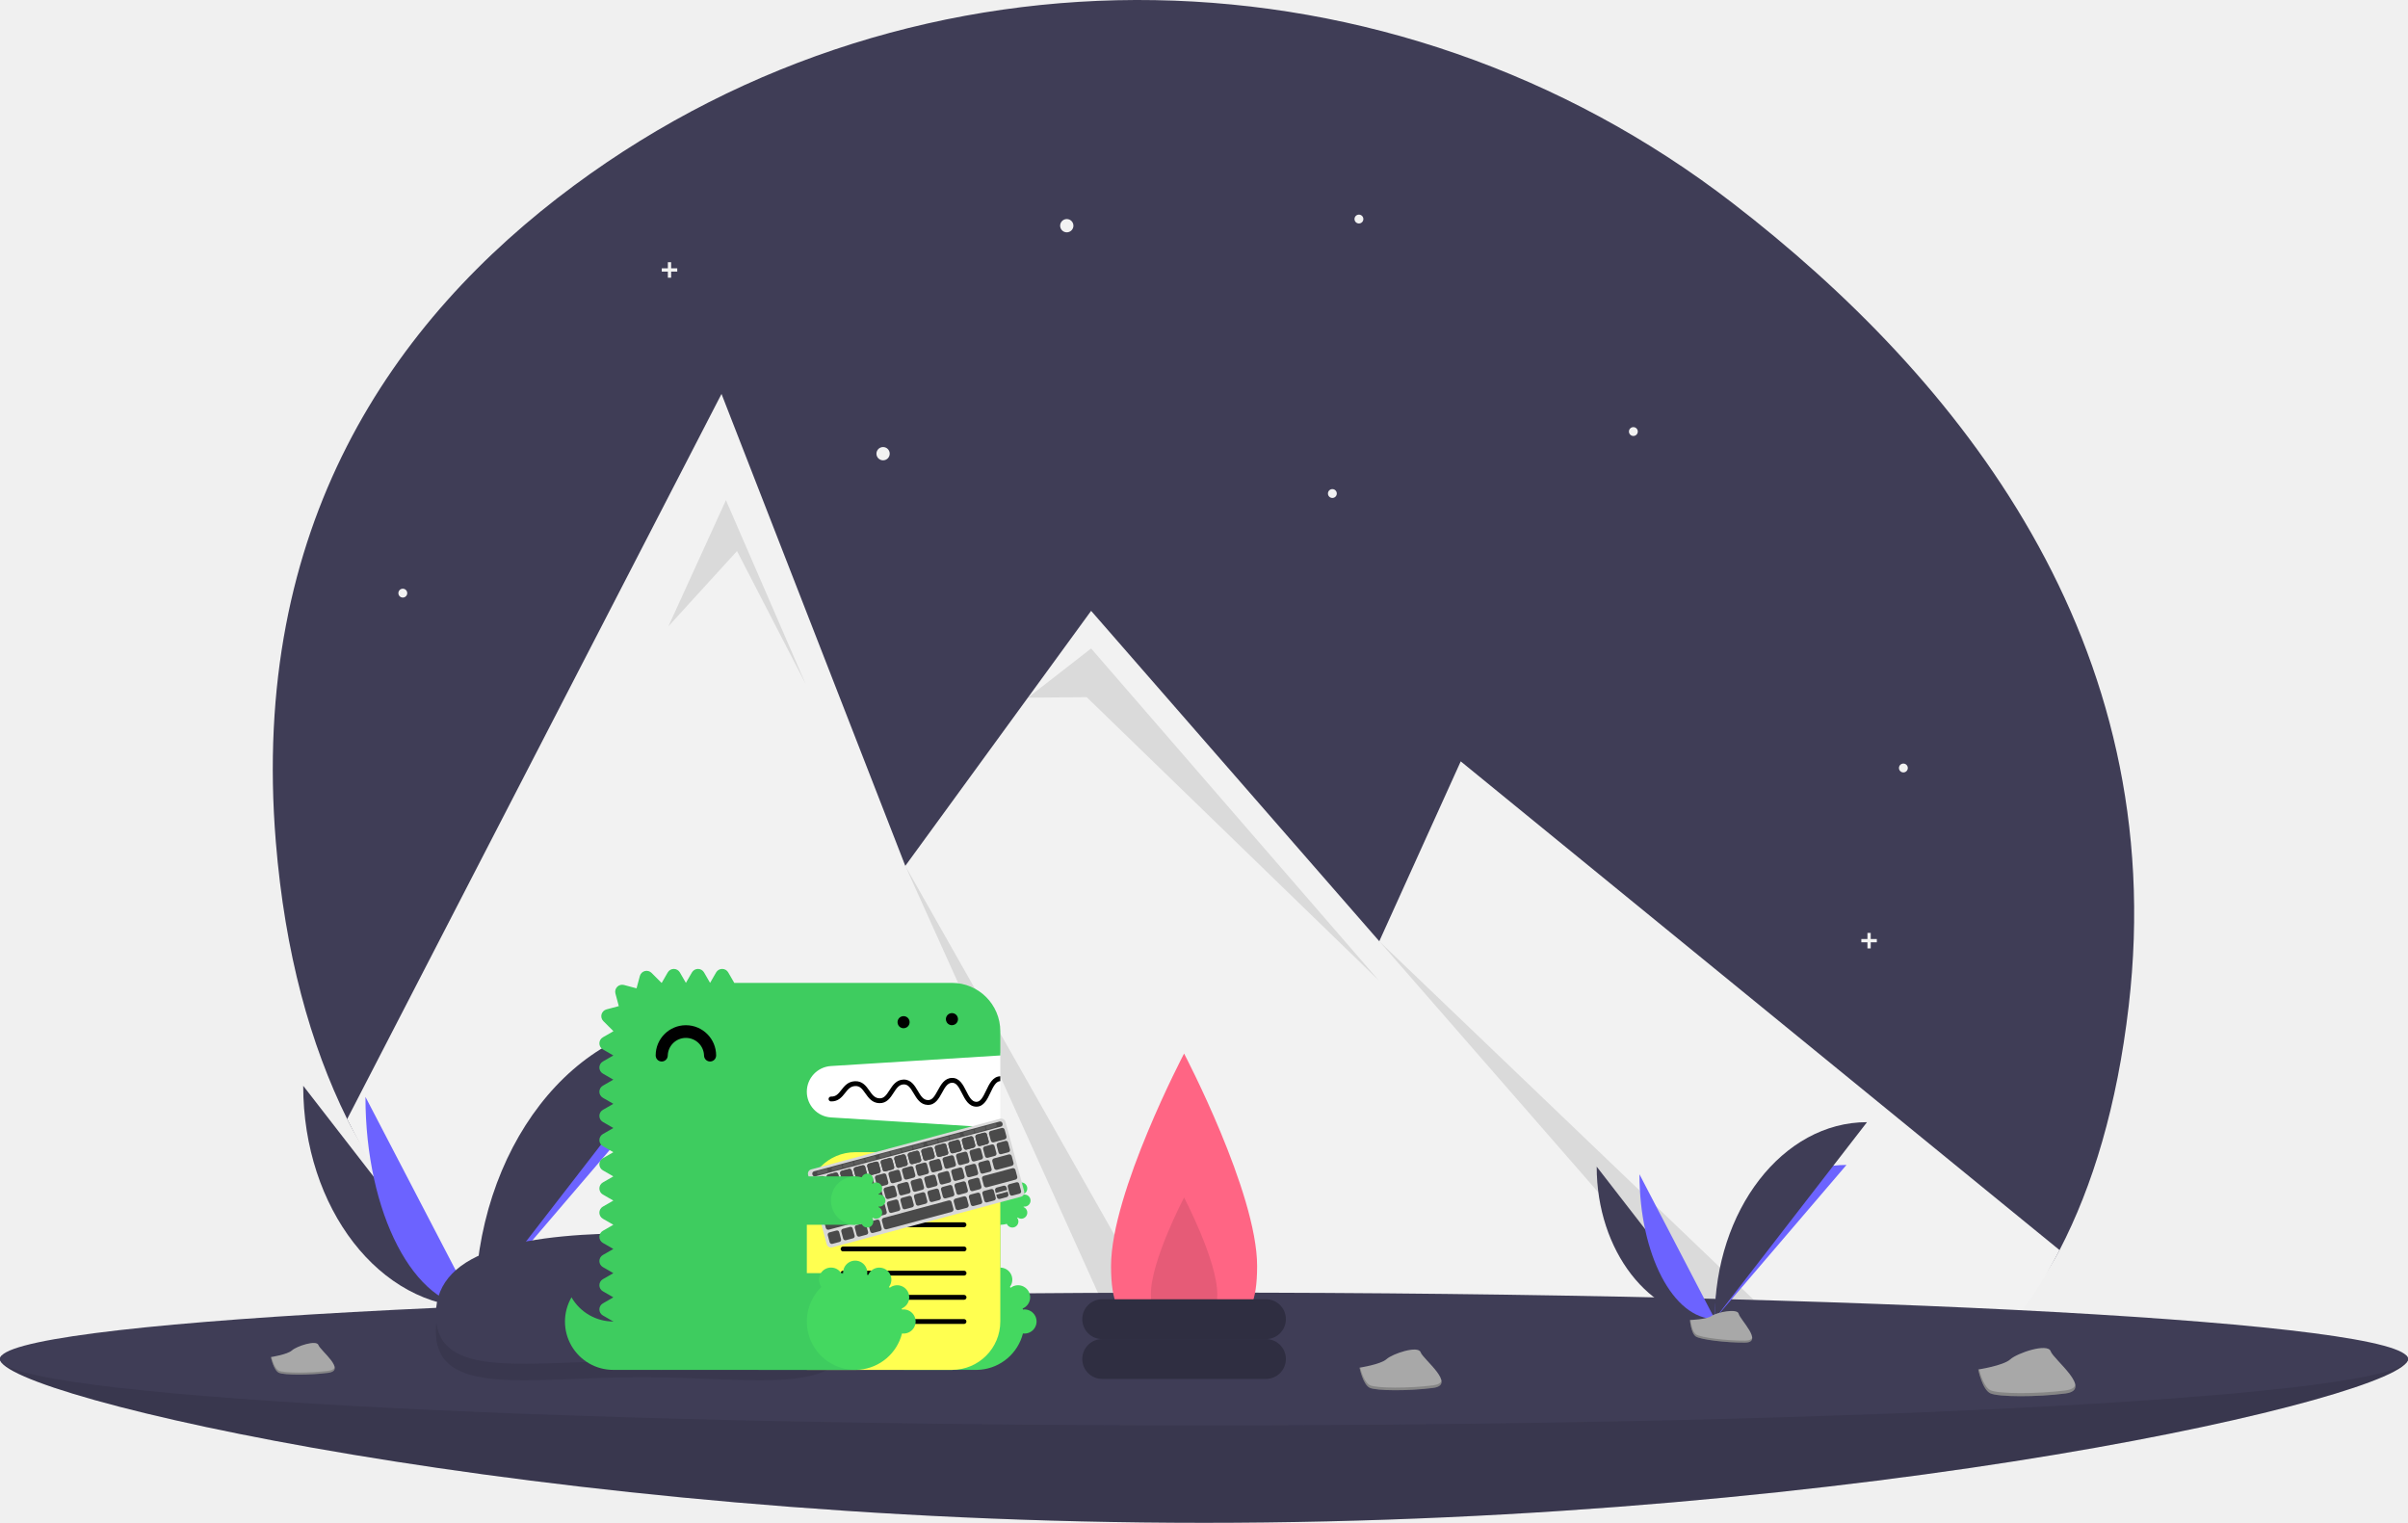
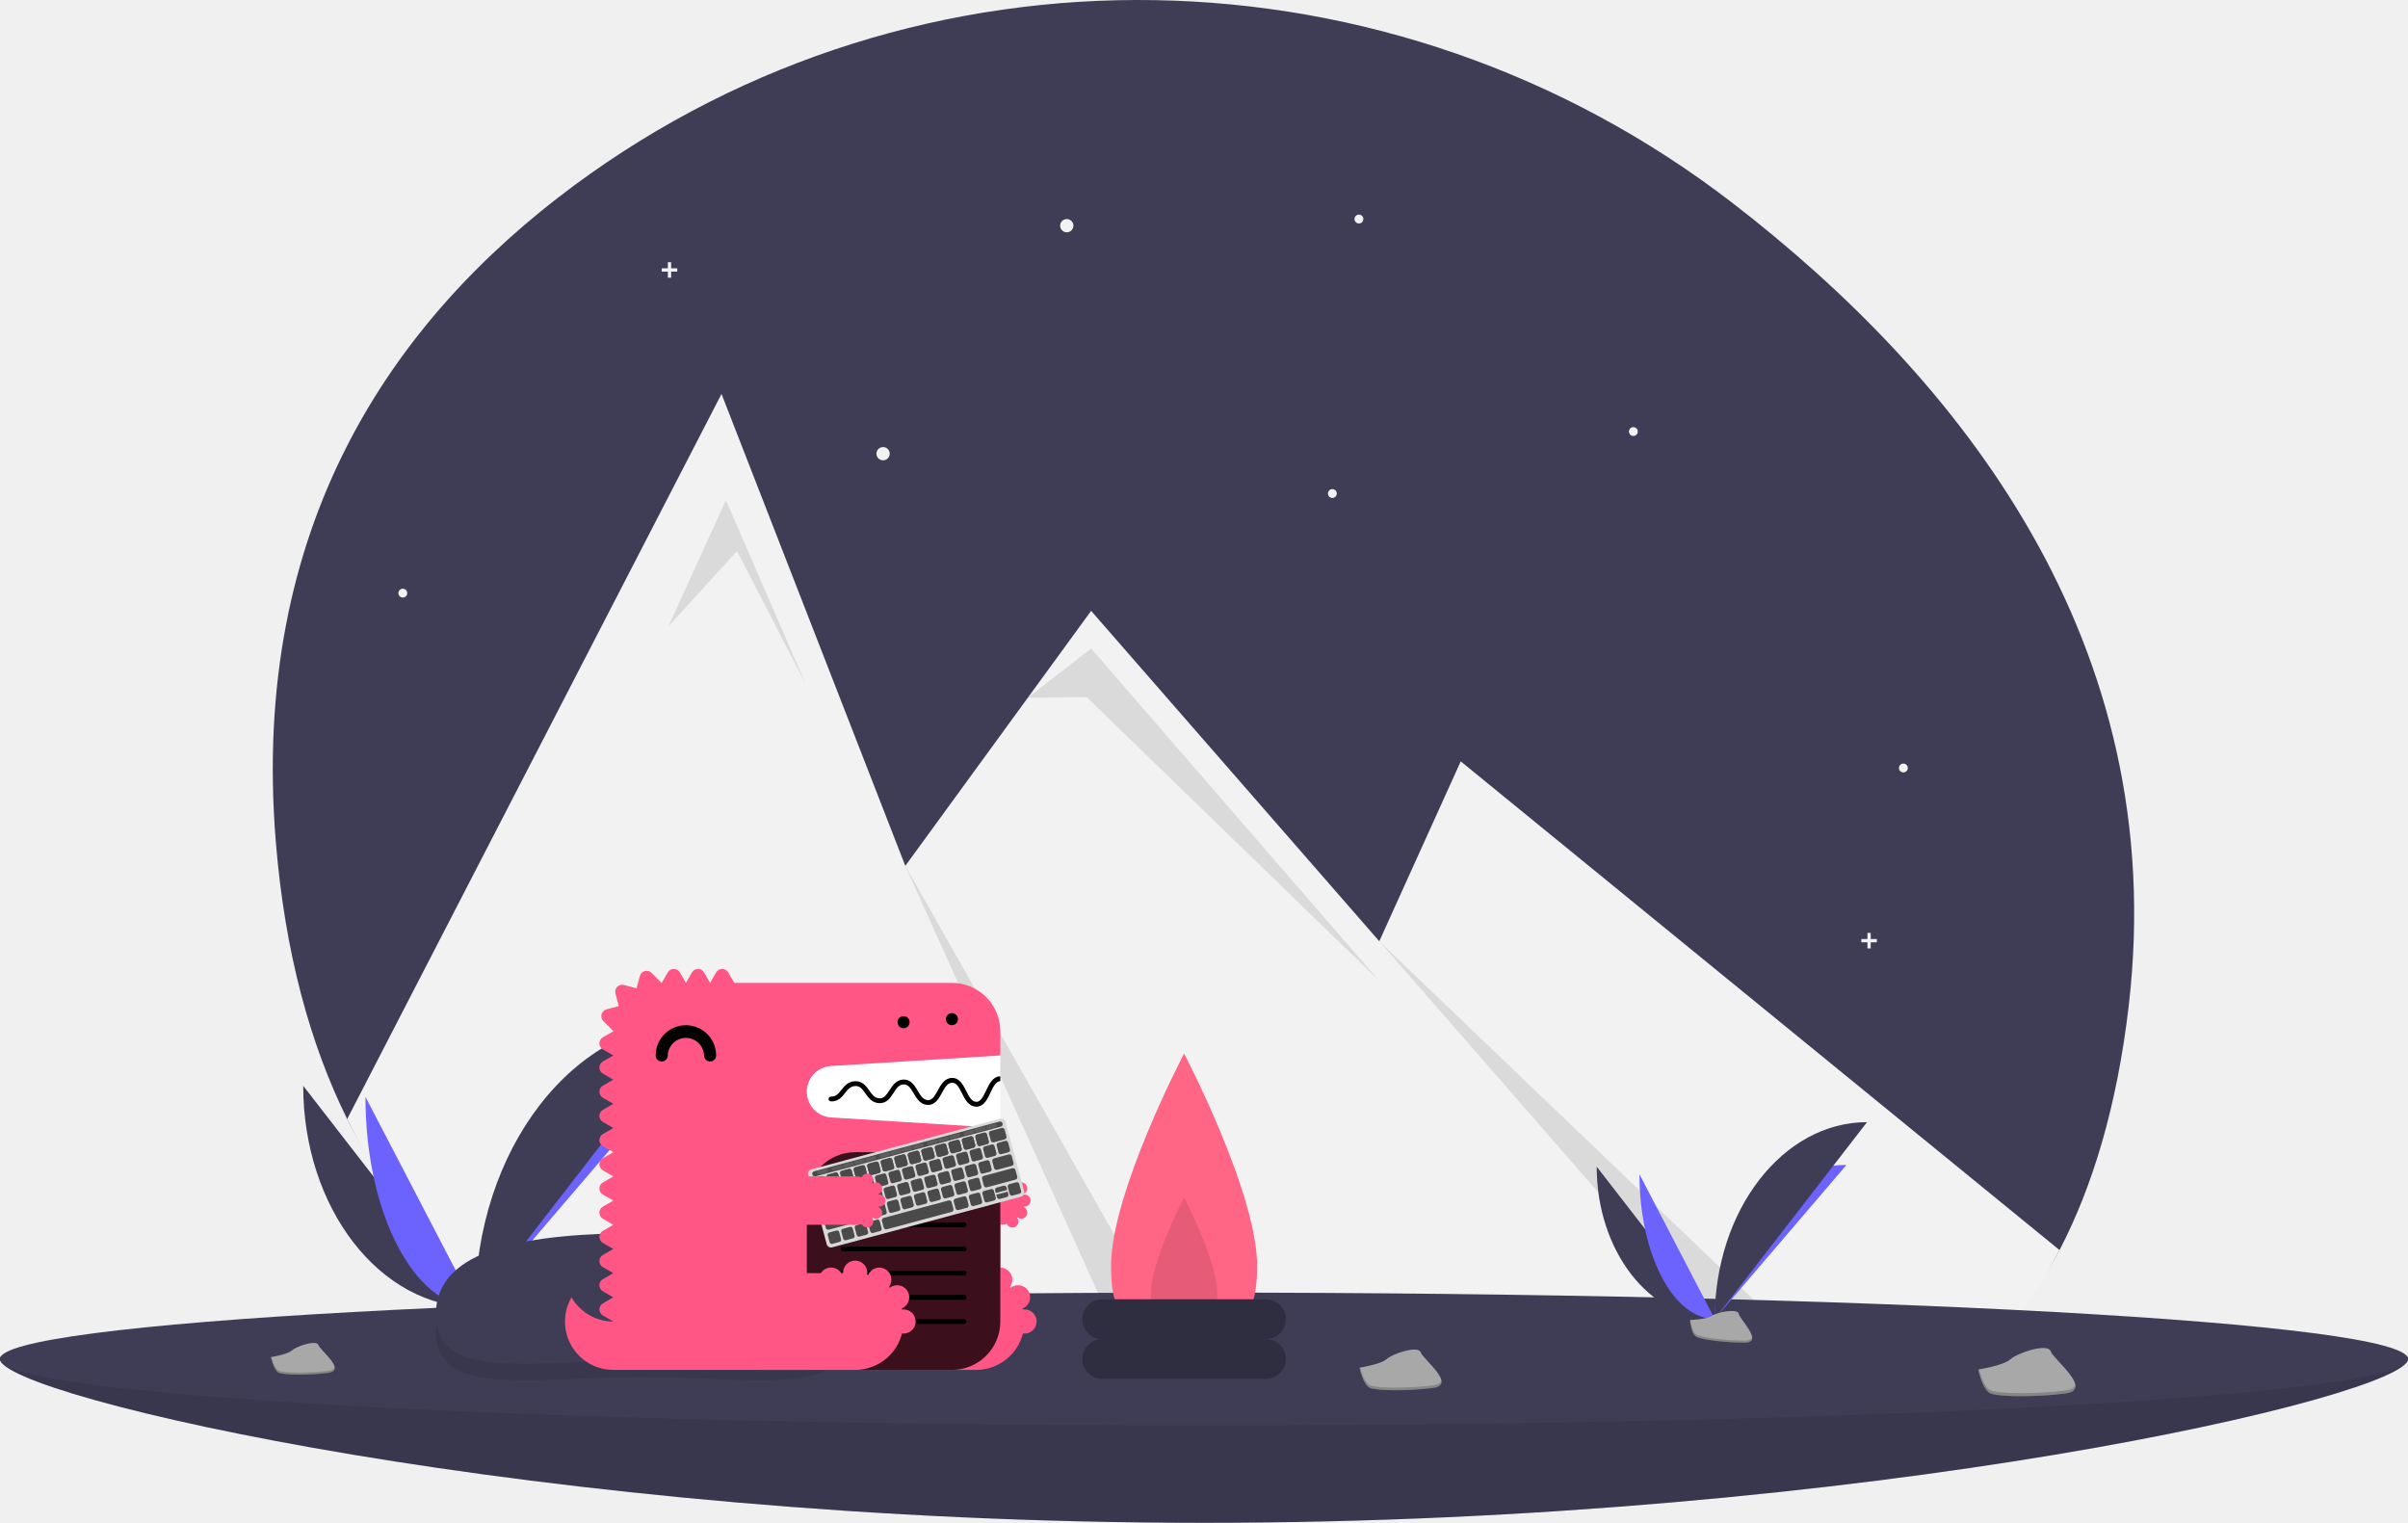
<svg xmlns="http://www.w3.org/2000/svg" width="1088" height="687.962" viewBox="0 0 1088 687.962">
  <g id="Group_12" data-name="Group 12" transform="translate(-57 -56)">
    <g id="Group_11" data-name="Group 11" transform="translate(57 56)">
      <path id="Path_83" data-name="Path 83" d="M1017.81,560.461c-5.27,45.15-16.22,81.4-31.25,110.31-20,38.52-54.21,54.04-84.77,70.28a193.275,193.275,0,0,1-27.46,11.94c-55.61,19.3-117.85,14.18-166.74,3.99a657.282,657.282,0,0,0-104.09-13.16q-14.97-.675-29.97-.67c-15.42.02-293.07,5.29-360.67-131.57-16.69-33.76-28.13-75-32.24-125.27-11.63-142.12,52.29-235.46,134.74-296.47,155.97-115.41,369.76-110.57,523.43,7.88C941.15,276.621,1036.99,396.031,1017.81,560.461Z" transform="translate(-56 -106.019)" fill="#3f3d56" />
      <path id="Path_84" data-name="Path 84" d="M986.56,670.771c-20,38.52-47.21,64.04-77.77,80.28a193.272,193.272,0,0,1-27.46,11.94c-55.61,19.3-117.85,14.18-166.74,3.99a657.3,657.3,0,0,0-104.09-13.16q-14.97-.675-29.97-.67-23.13.03-46.25,1.72c-100.17,7.36-253.82-6.43-321.42-143.29L382,283.981,444.95,445.6l20.09,51.59,55.37-75.98L549,381.981l130.2,149.27,36.8-81.27L970.78,657.9l14.21,11.59Z" transform="translate(-56 -106.019)" fill="#f2f2f2" />
      <path id="Path_85" data-name="Path 85" d="M302,282.962l26-57,36,83-31-60Z" opacity="0.1" />
      <path id="Path_86" data-name="Path 86" d="M610.5,753.821q-14.97-.675-29.97-.67L465.04,497.191Z" transform="translate(-56 -106.019)" opacity="0.1" />
      <path id="Path_87" data-name="Path 87" d="M464.411,315.191,493,292.962l130,150-132-128Z" opacity="0.1" />
      <path id="Path_88" data-name="Path 88" d="M908.79,751.051a193.265,193.265,0,0,1-27.46,11.94L679.2,531.251Z" transform="translate(-56 -106.019)" opacity="0.1" />
      <circle id="Ellipse_11" data-name="Ellipse 11" cx="3" cy="3" r="3" transform="translate(479 98.962)" fill="#f2f2f2" />
      <circle id="Ellipse_12" data-name="Ellipse 12" cx="3" cy="3" r="3" transform="translate(396 201.962)" fill="#f2f2f2" />
      <circle id="Ellipse_13" data-name="Ellipse 13" cx="2" cy="2" r="2" transform="translate(600 220.962)" fill="#f2f2f2" />
      <circle id="Ellipse_14" data-name="Ellipse 14" cx="2" cy="2" r="2" transform="translate(180 265.962)" fill="#f2f2f2" />
      <circle id="Ellipse_15" data-name="Ellipse 15" cx="2" cy="2" r="2" transform="translate(612 96.962)" fill="#f2f2f2" />
      <circle id="Ellipse_16" data-name="Ellipse 16" cx="2" cy="2" r="2" transform="translate(736 192.962)" fill="#f2f2f2" />
      <circle id="Ellipse_17" data-name="Ellipse 17" cx="2" cy="2" r="2" transform="translate(858 344.962)" fill="#f2f2f2" />
      <path id="Path_89" data-name="Path 89" d="M306,121.222h-2.76v-2.76h-1.48v2.76H299V122.7h2.76v2.759h1.48V122.7H306Z" fill="#f2f2f2" />
      <path id="Path_90" data-name="Path 90" d="M848,424.222h-2.76v-2.76h-1.48v2.76H841V425.7h2.76v2.759h1.48V425.7H848Z" fill="#f2f2f2" />
      <path id="Path_91" data-name="Path 91" d="M1144,719.981c0,16.569-243.557,74-544,74s-544-57.431-544-74,243.557,14,544,14S1144,703.413,1144,719.981Z" transform="translate(-56 -106.019)" fill="#3f3d56" />
      <path id="Path_92" data-name="Path 92" d="M1144,719.981c0,16.569-243.557,74-544,74s-544-57.431-544-74,243.557,14,544,14S1144,703.413,1144,719.981Z" transform="translate(-56 -106.019)" opacity="0.1" />
      <ellipse id="Ellipse_18" data-name="Ellipse 18" cx="544" cy="30" rx="544" ry="30" transform="translate(0 583.962)" fill="#3f3d56" />
      <path id="Path_93" data-name="Path 93" d="M624,677.981c0,33.137-14.775,24-33,24s-33,9.137-33-24,33-96,33-96S624,644.844,624,677.981Z" transform="translate(-56 -106.019)" fill="#ff6584" />
      <path id="Path_94" data-name="Path 94" d="M606,690.66c0,15.062-6.716,10.909-15,10.909s-15,4.153-15-10.909,15-43.636,15-43.636S606,675.6,606,690.66Z" transform="translate(-56 -106.019)" opacity="0.1" />
      <rect id="Rectangle_97" data-name="Rectangle 97" width="92" height="18" rx="9" transform="translate(489 604.962)" fill="#2f2e41" />
      <rect id="Rectangle_98" data-name="Rectangle 98" width="92" height="18" rx="9" transform="translate(489 586.962)" fill="#2f2e41" />
      <path id="Path_95" data-name="Path 95" d="M193,596.547c0,55.343,34.719,100.126,77.626,100.126" transform="translate(-56 -106.019)" fill="#3f3d56" />
      <path id="Path_96" data-name="Path 96" d="M270.626,696.673c0-55.965,38.745-101.251,86.626-101.251" transform="translate(-56 -106.019)" fill="#6c63ff" />
      <path id="Path_97" data-name="Path 97" d="M221.125,601.564c0,52.57,22.14,95.109,49.5,95.109" transform="translate(-56 -106.019)" fill="#6c63ff" />
      <path id="Path_98" data-name="Path 98" d="M270.626,696.673c0-71.511,44.783-129.377,100.126-129.377" transform="translate(-56 -106.019)" fill="#3f3d56" />
      <path id="Path_99" data-name="Path 99" d="M254.3,697.379s11.009-.339,14.326-2.7,16.934-5.183,17.757-1.395,16.544,18.844,4.115,18.945-28.879-1.936-32.19-3.953S254.3,697.379,254.3,697.379Z" transform="translate(-56 -106.019)" fill="#a8a8a8" />
      <path id="Path_100" data-name="Path 100" d="M290.716,710.909c-12.429.1-28.879-1.936-32.19-3.953-2.522-1.536-3.527-7.048-3.863-9.591l-.368.014s.7,8.879,4.009,10.9,19.761,4.053,32.19,3.953c3.588-.029,4.827-1.305,4.759-3.2C294.755,710.174,293.386,710.887,290.716,710.909Z" transform="translate(-56 -106.019)" opacity="0.2" />
      <path id="Path_101" data-name="Path 101" d="M777.429,633.081c0,38.029,23.857,68.8,53.341,68.8" transform="translate(-56 -106.019)" fill="#3f3d56" />
      <path id="Path_102" data-name="Path 102" d="M830.769,701.882c0-38.456,26.623-69.575,59.525-69.575" transform="translate(-56 -106.019)" fill="#6c63ff" />
      <path id="Path_103" data-name="Path 103" d="M796.755,636.528c0,36.124,15.213,65.354,34.014,65.354" transform="translate(-56 -106.019)" fill="#6c63ff" />
      <path id="Path_104" data-name="Path 104" d="M830.769,701.882c0-49.139,30.773-88.9,68.8-88.9" transform="translate(-56 -106.019)" fill="#3f3d56" />
      <path id="Path_105" data-name="Path 105" d="M819.548,702.367s7.565-.233,9.844-1.856,11.636-3.562,12.2-.958,11.368,12.949,2.828,13.018-19.844-1.33-22.119-2.716S819.548,702.367,819.548,702.367Z" transform="translate(-56 -106.019)" fill="#a8a8a8" />
      <path id="Path_106" data-name="Path 106" d="M844.574,711.664c-8.54.069-19.844-1.33-22.119-2.716-1.733-1.056-2.423-4.843-2.654-6.59l-.253.01s.479,6.1,2.755,7.487,13.579,2.785,22.119,2.716c2.465-.02,3.317-.9,3.27-2.2C847.349,711.159,846.409,711.649,844.574,711.664Z" transform="translate(-56 -106.019)" opacity="0.2" />
      <path id="Path_107" data-name="Path 107" d="M949.813,724.718s11.36-1.729,14.5-4.591,16.89-7.488,18.217-3.667,19.494,17.447,6.633,19.107-30.153,1.609-33.835-.065S949.813,724.718,949.813,724.718Z" transform="translate(-56 -106.019)" fill="#a8a8a8" />
      <path id="Path_108" data-name="Path 108" d="M989.228,734.173c-12.86,1.659-30.153,1.609-33.835-.065-2.8-1.275-4.535-6.858-5.2-9.45l-.379.061s1.833,9.109,5.516,10.783,20.975,1.725,33.835.065c3.712-.479,4.836-1.956,4.529-3.906C993.319,732.907,991.991,733.817,989.228,734.173Z" transform="translate(-56 -106.019)" opacity="0.2" />
      <path id="Path_109" data-name="Path 109" d="M670.26,723.9s9.587-1.459,12.237-3.875,14.255-6.32,15.374-3.095,16.452,14.725,5.6,16.125-25.448,1.358-28.555-.055S670.26,723.9,670.26,723.9Z" transform="translate(-56 -106.019)" fill="#a8a8a8" />
      <path id="Path_110" data-name="Path 110" d="M703.524,731.875c-10.853,1.4-25.448,1.358-28.555-.055-2.367-1.076-3.827-5.788-4.39-7.976l-.32.051s1.547,7.687,4.655,9.1,17.7,1.456,28.555.055c3.133-.4,4.081-1.651,3.822-3.3C706.977,730.807,705.856,731.575,703.524,731.875Z" transform="translate(-56 -106.019)" opacity="0.2" />
      <path id="Path_111" data-name="Path 111" d="M178.389,719.109s7.463-1.136,9.527-3.016,11.1-4.92,11.969-2.409,12.808,11.463,4.358,12.553-19.811,1.057-22.23-.043S178.389,719.109,178.389,719.109Z" transform="translate(-56 -106.019)" fill="#a8a8a8" />
      <path id="Path_112" data-name="Path 112" d="M204.285,725.321c-8.449,1.09-19.811,1.057-22.23-.043-1.842-.838-2.979-4.506-3.417-6.209l-.249.04s1.2,5.984,3.624,7.085,13.781,1.133,22.23.043c2.439-.315,3.177-1.285,2.976-2.566C206.973,724.489,206.1,725.087,204.285,725.321Z" transform="translate(-56 -106.019)" opacity="0.2" />
      <path id="Path_113" data-name="Path 113" d="M439.7,707.337c0,30.22-42.124,20.873-93.7,20.873s-93.074,9.347-93.074-20.873,42.118-36.793,93.694-36.793S439.7,677.117,439.7,707.337Z" transform="translate(-56 -106.019)" opacity="0.1" />
      <path id="Path_114" data-name="Path 114" d="M439.7,699.9c0,30.22-42.124,20.873-93.7,20.873s-93.074,9.347-93.074-20.873S295.04,663.1,346.616,663.1,439.7,669.676,439.7,699.9Z" transform="translate(-56 -106.019)" fill="#3f3d56" />
    </g>
    <g id="docusaurus_keytar" transform="translate(312.271 493.733)">
      <path id="Path_40" data-name="Path 40" d="M99,52h91.791V89.153H99Z" transform="translate(5.904 -14.001)" fill="#fff" fill-rule="evenodd" />
-       <path id="Path_41" data-name="Path 41" d="M24.855,163.927A21.828,21.828,0,0,1,5.947,153a21.829,21.829,0,0,0,18.908,32.782H46.71V163.927Z" transform="translate(-3 -4.634)" fill="#3ecc5f" fill-rule="evenodd" />
-       <path id="Path_42" data-name="Path 42" d="M121.861,61.1l76.514-4.782V45.39A21.854,21.854,0,0,0,176.52,23.535H78.173L75.441,18.8a3.154,3.154,0,0,0-5.464,0l-2.732,4.732L64.513,18.8a3.154,3.154,0,0,0-5.464,0l-2.732,4.732L53.586,18.8a3.154,3.154,0,0,0-5.464,0L45.39,23.535c-.024,0-.046,0-.071,0l-4.526-4.525a3.153,3.153,0,0,0-5.276,1.414l-1.5,5.577-5.674-1.521a3.154,3.154,0,0,0-3.863,3.864L26,34.023l-5.575,1.494a3.155,3.155,0,0,0-1.416,5.278l4.526,4.526c0,.023,0,.046,0,.07L18.8,48.122a3.154,3.154,0,0,0,0,5.464l4.732,2.732L18.8,59.05a3.154,3.154,0,0,0,0,5.464l4.732,2.732L18.8,69.977a3.154,3.154,0,0,0,0,5.464l4.732,2.732L18.8,80.9a3.154,3.154,0,0,0,0,5.464L23.535,89.1,18.8,91.832a3.154,3.154,0,0,0,0,5.464l4.732,2.732L18.8,102.76a3.154,3.154,0,0,0,0,5.464l4.732,2.732L18.8,113.687a3.154,3.154,0,0,0,0,5.464l4.732,2.732L18.8,124.615a3.154,3.154,0,0,0,0,5.464l4.732,2.732L18.8,135.542a3.154,3.154,0,0,0,0,5.464l4.732,2.732L18.8,146.469a3.154,3.154,0,0,0,0,5.464l4.732,2.732L18.8,157.4a3.154,3.154,0,0,0,0,5.464l4.732,2.732L18.8,168.324a3.154,3.154,0,0,0,0,5.464l4.732,2.732A21.854,21.854,0,0,0,45.39,198.375H176.52a21.854,21.854,0,0,0,21.855-21.855V89.1l-76.514-4.782a11.632,11.632,0,0,1,0-23.219" transform="translate(-1.681 -17.226)" fill="#3ecc5f" fill-rule="evenodd" />
-       <path id="Path_43" data-name="Path 43" d="M143,186.71h32.782V143H143Z" transform="translate(9.984 -5.561)" fill="#3ecc5f" fill-rule="evenodd" />
-       <path id="Path_44" data-name="Path 44" d="M196.71,159.855a5.438,5.438,0,0,0-.7.07c-.042-.164-.081-.329-.127-.493a5.457,5.457,0,1,0-5.4-9.372q-.181-.185-.366-.367a5.454,5.454,0,1,0-9.384-5.4c-.162-.046-.325-.084-.486-.126a5.467,5.467,0,1,0-10.788,0c-.162.042-.325.08-.486.126a5.457,5.457,0,1,0-9.384,5.4,21.843,21.843,0,1,0,36.421,21.02,5.452,5.452,0,1,0,.7-10.858" transform="translate(10.912 -6.025)" fill="#44d860" fill-rule="evenodd" />
-       <path id="Path_45" data-name="Path 45" d="M153,124.855h32.782V103H153Z" transform="translate(10.912 -9.271)" fill="#3ecc5f" fill-rule="evenodd" />
-       <path id="Path_46" data-name="Path 46" d="M194.855,116.765a2.732,2.732,0,1,0,0-5.464,2.811,2.811,0,0,0-.349.035c-.022-.082-.04-.164-.063-.246a2.733,2.733,0,0,0-1.052-5.253,2.7,2.7,0,0,0-1.648.566q-.09-.093-.184-.184a2.7,2.7,0,0,0,.553-1.633,2.732,2.732,0,0,0-5.245-1.07,10.928,10.928,0,1,0,0,21.031,2.732,2.732,0,0,0,5.245-1.07,2.7,2.7,0,0,0-.553-1.633q.093-.09.184-.184a2.7,2.7,0,0,0,1.648.566,2.732,2.732,0,0,0,1.052-5.253c.023-.081.042-.164.063-.246a2.814,2.814,0,0,0,.349.035" transform="translate(12.767 -9.377)" fill="#44d860" fill-rule="evenodd" />
+       <path id="Path_41" data-name="Path 41" d="M24.855,163.927A21.828,21.828,0,0,1,5.947,153a21.829,21.829,0,0,0,18.908,32.782H46.71V163.927Z" transform="translate(-3 -4.634)" fill="#ff5686" fill-rule="evenodd" />
+       <path id="Path_42" data-name="Path 42" d="M121.861,61.1l76.514-4.782V45.39A21.854,21.854,0,0,0,176.52,23.535H78.173L75.441,18.8a3.154,3.154,0,0,0-5.464,0l-2.732,4.732L64.513,18.8a3.154,3.154,0,0,0-5.464,0l-2.732,4.732L53.586,18.8a3.154,3.154,0,0,0-5.464,0L45.39,23.535c-.024,0-.046,0-.071,0l-4.526-4.525a3.153,3.153,0,0,0-5.276,1.414l-1.5,5.577-5.674-1.521a3.154,3.154,0,0,0-3.863,3.864L26,34.023l-5.575,1.494a3.155,3.155,0,0,0-1.416,5.278l4.526,4.526c0,.023,0,.046,0,.07L18.8,48.122a3.154,3.154,0,0,0,0,5.464l4.732,2.732L18.8,59.05a3.154,3.154,0,0,0,0,5.464l4.732,2.732L18.8,69.977a3.154,3.154,0,0,0,0,5.464l4.732,2.732L18.8,80.9a3.154,3.154,0,0,0,0,5.464L23.535,89.1,18.8,91.832a3.154,3.154,0,0,0,0,5.464l4.732,2.732L18.8,102.76a3.154,3.154,0,0,0,0,5.464l4.732,2.732L18.8,113.687a3.154,3.154,0,0,0,0,5.464l4.732,2.732L18.8,124.615a3.154,3.154,0,0,0,0,5.464l4.732,2.732L18.8,135.542a3.154,3.154,0,0,0,0,5.464l4.732,2.732L18.8,146.469a3.154,3.154,0,0,0,0,5.464l4.732,2.732L18.8,157.4a3.154,3.154,0,0,0,0,5.464l4.732,2.732L18.8,168.324a3.154,3.154,0,0,0,0,5.464l4.732,2.732A21.854,21.854,0,0,0,45.39,198.375H176.52a21.854,21.854,0,0,0,21.855-21.855V89.1l-76.514-4.782a11.632,11.632,0,0,1,0-23.219" transform="translate(-1.681 -17.226)" fill="#ff5686" fill-rule="evenodd" />
+       <path id="Path_43" data-name="Path 43" d="M143,186.71h32.782V143H143Z" transform="translate(9.984 -5.561)" fill="#ff5686" fill-rule="evenodd" />
+       <path id="Path_44" data-name="Path 44" d="M196.71,159.855a5.438,5.438,0,0,0-.7.07c-.042-.164-.081-.329-.127-.493a5.457,5.457,0,1,0-5.4-9.372q-.181-.185-.366-.367a5.454,5.454,0,1,0-9.384-5.4c-.162-.046-.325-.084-.486-.126a5.467,5.467,0,1,0-10.788,0c-.162.042-.325.08-.486.126a5.457,5.457,0,1,0-9.384,5.4,21.843,21.843,0,1,0,36.421,21.02,5.452,5.452,0,1,0,.7-10.858" transform="translate(10.912 -6.025)" fill="#ff5686" fill-rule="evenodd" />
+       <path id="Path_45" data-name="Path 45" d="M153,124.855h32.782V103H153Z" transform="translate(10.912 -9.271)" fill="#ff5686" fill-rule="evenodd" />
+       <path id="Path_46" data-name="Path 46" d="M194.855,116.765a2.732,2.732,0,1,0,0-5.464,2.811,2.811,0,0,0-.349.035c-.022-.082-.04-.164-.063-.246a2.733,2.733,0,0,0-1.052-5.253,2.7,2.7,0,0,0-1.648.566q-.09-.093-.184-.184a2.7,2.7,0,0,0,.553-1.633,2.732,2.732,0,0,0-5.245-1.07,10.928,10.928,0,1,0,0,21.031,2.732,2.732,0,0,0,5.245-1.07,2.7,2.7,0,0,0-.553-1.633q.093-.09.184-.184a2.7,2.7,0,0,0,1.648.566,2.732,2.732,0,0,0,1.052-5.253c.023-.081.042-.164.063-.246a2.814,2.814,0,0,0,.349.035" transform="translate(12.767 -9.377)" fill="#ff5686" fill-rule="evenodd" />
      <path id="Path_47" data-name="Path 47" d="M65.087,56.891a2.732,2.732,0,0,1-2.732-2.732,8.2,8.2,0,0,0-16.391,0,2.732,2.732,0,0,1-5.464,0,13.659,13.659,0,0,1,27.319,0,2.732,2.732,0,0,1-2.732,2.732" transform="translate(0.478 -15.068)" fill-rule="evenodd" />
-       <path id="Path_48" data-name="Path 48" d="M103,191.347h65.565a21.854,21.854,0,0,0,21.855-21.855V93H124.855A21.854,21.854,0,0,0,103,114.855Z" transform="translate(6.275 -10.199)" fill="#ffff50" fill-rule="evenodd" />
+       <path id="Path_48" data-name="Path 48" d="M103,191.347h65.565a21.854,21.854,0,0,0,21.855-21.855V93H124.855A21.854,21.854,0,0,0,103,114.855Z" transform="translate(6.275 -10.199)" fill="#3b0f1b" fill-rule="evenodd" />
      <path id="Path_49" data-name="Path 49" d="M173.216,129.787H118.535a1.093,1.093,0,1,1,0-2.185h54.681a1.093,1.093,0,0,1,0,2.185m0,21.855H118.535a1.093,1.093,0,1,1,0-2.186h54.681a1.093,1.093,0,0,1,0,2.186m0,21.855H118.535a1.093,1.093,0,1,1,0-2.185h54.681a1.093,1.093,0,0,1,0,2.185m0-54.434H118.535a1.093,1.093,0,1,1,0-2.185h54.681a1.093,1.093,0,0,1,0,2.185m0,21.652H118.535a1.093,1.093,0,1,1,0-2.186h54.681a1.093,1.093,0,0,1,0,2.186m0,21.855H118.535a1.093,1.093,0,1,1,0-2.186h54.681a1.093,1.093,0,0,1,0,2.186M189.585,61.611c-.013,0-.024-.007-.037-.005-3.377.115-4.974,3.492-6.384,6.472-1.471,3.114-2.608,5.139-4.473,5.078-2.064-.074-3.244-2.406-4.494-4.874-1.436-2.835-3.075-6.049-6.516-5.929-3.329.114-4.932,3.053-6.346,5.646-1.5,2.762-2.529,4.442-4.5,4.364-2.106-.076-3.225-1.972-4.52-4.167-1.444-2.443-3.112-5.191-6.487-5.1-3.272.113-4.879,2.606-6.3,4.808-1.5,2.328-2.552,3.746-4.551,3.662-2.156-.076-3.27-1.65-4.558-3.472-1.447-2.047-3.077-4.363-6.442-4.251-3.2.109-4.807,2.153-6.224,3.954-1.346,1.709-2.4,3.062-4.621,2.977a1.093,1.093,0,0,0-.079,2.186c3.3.11,4.967-1.967,6.417-3.81,1.286-1.635,2.4-3.045,4.582-3.12,2.1-.09,3.091,1.218,4.584,3.327,1.417,2,3.026,4.277,6.263,4.394,3.391.114,5.022-2.42,6.467-4.663,1.292-2,2.406-3.734,4.535-3.807,1.959-.073,3.026,1.475,4.529,4.022,1.417,2.4,3.023,5.121,6.324,5.241,3.415.118,5.064-2.863,6.5-5.5,1.245-2.282,2.419-4.437,4.5-4.509,1.959-.046,2.981,1.743,4.492,4.732,1.412,2.79,3.013,5.95,6.365,6.071l.185,0c3.348,0,4.937-3.36,6.343-6.331,1.245-2.634,2.423-5.114,4.444-5.216Z" transform="translate(7.109 -13.11)" fill-rule="evenodd" />
-       <path id="Path_50" data-name="Path 50" d="M83,186.71h43.71V143H83Z" transform="translate(4.42 -5.561)" fill="#3ecc5f" fill-rule="evenodd" />
+       <path id="Path_50" data-name="Path 50" d="M83,186.71h43.71V143H83Z" transform="translate(4.42 -5.561)" fill="#ff5686" fill-rule="evenodd" />
      <g id="Group_8" data-name="Group 8" transform="matrix(0.966, -0.259, 0.259, 0.966, 109.327, 91.085)">
        <rect id="Rectangle_3" data-name="Rectangle 3" width="92.361" height="36.462" rx="2" transform="translate(0 0)" fill="#d8d8d8" />
        <g id="Group_2" data-name="Group 2" transform="translate(1.531 23.03)">
          <rect id="Rectangle_4" data-name="Rectangle 4" width="5.336" height="5.336" rx="1" transform="translate(16.797 0)" fill="#4a4a4a" />
          <rect id="Rectangle_5" data-name="Rectangle 5" width="5.336" height="5.336" rx="1" transform="translate(23.12 0)" fill="#4a4a4a" />
          <rect id="Rectangle_6" data-name="Rectangle 6" width="5.336" height="5.336" rx="1" transform="translate(29.444 0)" fill="#4a4a4a" />
          <rect id="Rectangle_7" data-name="Rectangle 7" width="5.336" height="5.336" rx="1" transform="translate(35.768 0)" fill="#4a4a4a" />
          <rect id="Rectangle_8" data-name="Rectangle 8" width="5.336" height="5.336" rx="1" transform="translate(42.091 0)" fill="#4a4a4a" />
          <rect id="Rectangle_9" data-name="Rectangle 9" width="5.336" height="5.336" rx="1" transform="translate(48.415 0)" fill="#4a4a4a" />
          <rect id="Rectangle_10" data-name="Rectangle 10" width="5.336" height="5.336" rx="1" transform="translate(54.739 0)" fill="#4a4a4a" />
          <rect id="Rectangle_11" data-name="Rectangle 11" width="5.336" height="5.336" rx="1" transform="translate(61.063 0)" fill="#4a4a4a" />
          <rect id="Rectangle_12" data-name="Rectangle 12" width="5.336" height="5.336" rx="1" transform="translate(67.386 0)" fill="#4a4a4a" />
          <path id="Path_51" data-name="Path 51" d="M1.093,0H14.518a1.093,1.093,0,0,1,1.093,1.093V4.243a1.093,1.093,0,0,1-1.093,1.093H1.093A1.093,1.093,0,0,1,0,4.243V1.093A1.093,1.093,0,0,1,1.093,0ZM75,0H88.426a1.093,1.093,0,0,1,1.093,1.093V4.243a1.093,1.093,0,0,1-1.093,1.093H75a1.093,1.093,0,0,1-1.093-1.093V1.093A1.093,1.093,0,0,1,75,0Z" transform="translate(0 0)" fill="#4a4a4a" fill-rule="evenodd" />
        </g>
        <g id="Group_3" data-name="Group 3" transform="translate(1.531 10.261)">
          <path id="Path_52" data-name="Path 52" d="M1.093,0H6.218A1.093,1.093,0,0,1,7.31,1.093V4.242A1.093,1.093,0,0,1,6.218,5.335H1.093A1.093,1.093,0,0,1,0,4.242V1.093A1.093,1.093,0,0,1,1.093,0Z" transform="translate(0 0)" fill="#4a4a4a" fill-rule="evenodd" />
          <rect id="Rectangle_13" data-name="Rectangle 13" width="5.336" height="5.336" rx="1" transform="translate(8.299 0)" fill="#4a4a4a" />
          <rect id="Rectangle_14" data-name="Rectangle 14" width="5.336" height="5.336" rx="1" transform="translate(14.623 0)" fill="#4a4a4a" />
          <rect id="Rectangle_15" data-name="Rectangle 15" width="5.336" height="5.336" rx="1" transform="translate(20.947 0)" fill="#4a4a4a" />
          <rect id="Rectangle_16" data-name="Rectangle 16" width="5.336" height="5.336" rx="1" transform="translate(27.271 0)" fill="#4a4a4a" />
          <rect id="Rectangle_17" data-name="Rectangle 17" width="5.336" height="5.336" rx="1" transform="translate(33.594 0)" fill="#4a4a4a" />
          <rect id="Rectangle_18" data-name="Rectangle 18" width="5.336" height="5.336" rx="1" transform="translate(39.918 0)" fill="#4a4a4a" />
          <rect id="Rectangle_19" data-name="Rectangle 19" width="5.336" height="5.336" rx="1" transform="translate(46.242 0)" fill="#4a4a4a" />
          <rect id="Rectangle_20" data-name="Rectangle 20" width="5.336" height="5.336" rx="1" transform="translate(52.565 0)" fill="#4a4a4a" />
          <rect id="Rectangle_21" data-name="Rectangle 21" width="5.336" height="5.336" rx="1" transform="translate(58.888 0)" fill="#4a4a4a" />
          <rect id="Rectangle_22" data-name="Rectangle 22" width="5.336" height="5.336" rx="1" transform="translate(65.212 0)" fill="#4a4a4a" />
          <rect id="Rectangle_23" data-name="Rectangle 23" width="5.336" height="5.336" rx="1" transform="translate(71.536 0)" fill="#4a4a4a" />
          <rect id="Rectangle_24" data-name="Rectangle 24" width="5.336" height="5.336" rx="1" transform="translate(77.859 0)" fill="#4a4a4a" />
          <rect id="Rectangle_25" data-name="Rectangle 25" width="5.336" height="5.336" rx="1" transform="translate(84.183 0)" fill="#4a4a4a" />
        </g>
        <g id="Group_4" data-name="Group 4" transform="translate(91.05 9.546) rotate(180)">
          <path id="Path_53" data-name="Path 53" d="M1.093,0H6.219A1.093,1.093,0,0,1,7.312,1.093v3.15A1.093,1.093,0,0,1,6.219,5.336H1.093A1.093,1.093,0,0,1,0,4.243V1.093A1.093,1.093,0,0,1,1.093,0Z" transform="translate(0 0)" fill="#4a4a4a" fill-rule="evenodd" />
          <rect id="Rectangle_26" data-name="Rectangle 26" width="5.336" height="5.336" rx="1" transform="translate(8.299 0)" fill="#4a4a4a" />
          <rect id="Rectangle_27" data-name="Rectangle 27" width="5.336" height="5.336" rx="1" transform="translate(14.623 0)" fill="#4a4a4a" />
          <rect id="Rectangle_28" data-name="Rectangle 28" width="5.336" height="5.336" rx="1" transform="translate(20.947 0)" fill="#4a4a4a" />
          <rect id="Rectangle_29" data-name="Rectangle 29" width="5.336" height="5.336" rx="1" transform="translate(27.271 0)" fill="#4a4a4a" />
          <rect id="Rectangle_30" data-name="Rectangle 30" width="5.336" height="5.336" rx="1" transform="translate(33.594 0)" fill="#4a4a4a" />
          <rect id="Rectangle_31" data-name="Rectangle 31" width="5.336" height="5.336" rx="1" transform="translate(39.918 0)" fill="#4a4a4a" />
          <rect id="Rectangle_32" data-name="Rectangle 32" width="5.336" height="5.336" rx="1" transform="translate(46.242 0)" fill="#4a4a4a" />
          <rect id="Rectangle_33" data-name="Rectangle 33" width="5.336" height="5.336" rx="1" transform="translate(52.565 0)" fill="#4a4a4a" />
          <rect id="Rectangle_34" data-name="Rectangle 34" width="5.336" height="5.336" rx="1" transform="translate(58.889 0)" fill="#4a4a4a" />
          <rect id="Rectangle_35" data-name="Rectangle 35" width="5.336" height="5.336" rx="1" transform="translate(65.213 0)" fill="#4a4a4a" />
          <rect id="Rectangle_36" data-name="Rectangle 36" width="5.336" height="5.336" rx="1" transform="translate(71.537 0)" fill="#4a4a4a" />
          <rect id="Rectangle_37" data-name="Rectangle 37" width="5.336" height="5.336" rx="1" transform="translate(77.86 0)" fill="#4a4a4a" />
          <rect id="Rectangle_38" data-name="Rectangle 38" width="5.336" height="5.336" rx="1" transform="translate(84.183 0)" fill="#4a4a4a" />
          <rect id="Rectangle_39" data-name="Rectangle 39" width="5.336" height="5.336" rx="1" transform="translate(8.299 0)" fill="#4a4a4a" />
          <rect id="Rectangle_40" data-name="Rectangle 40" width="5.336" height="5.336" rx="1" transform="translate(14.623 0)" fill="#4a4a4a" />
          <rect id="Rectangle_41" data-name="Rectangle 41" width="5.336" height="5.336" rx="1" transform="translate(20.947 0)" fill="#4a4a4a" />
          <rect id="Rectangle_42" data-name="Rectangle 42" width="5.336" height="5.336" rx="1" transform="translate(27.271 0)" fill="#4a4a4a" />
          <rect id="Rectangle_43" data-name="Rectangle 43" width="5.336" height="5.336" rx="1" transform="translate(33.594 0)" fill="#4a4a4a" />
          <rect id="Rectangle_44" data-name="Rectangle 44" width="5.336" height="5.336" rx="1" transform="translate(39.918 0)" fill="#4a4a4a" />
          <rect id="Rectangle_45" data-name="Rectangle 45" width="5.336" height="5.336" rx="1" transform="translate(46.242 0)" fill="#4a4a4a" />
          <rect id="Rectangle_46" data-name="Rectangle 46" width="5.336" height="5.336" rx="1" transform="translate(52.565 0)" fill="#4a4a4a" />
          <rect id="Rectangle_47" data-name="Rectangle 47" width="5.336" height="5.336" rx="1" transform="translate(58.889 0)" fill="#4a4a4a" />
          <rect id="Rectangle_48" data-name="Rectangle 48" width="5.336" height="5.336" rx="1" transform="translate(65.213 0)" fill="#4a4a4a" />
          <rect id="Rectangle_49" data-name="Rectangle 49" width="5.336" height="5.336" rx="1" transform="translate(71.537 0)" fill="#4a4a4a" />
          <rect id="Rectangle_50" data-name="Rectangle 50" width="5.336" height="5.336" rx="1" transform="translate(77.86 0)" fill="#4a4a4a" />
          <rect id="Rectangle_51" data-name="Rectangle 51" width="5.336" height="5.336" rx="1" transform="translate(84.183 0)" fill="#4a4a4a" />
        </g>
        <g id="Group_6" data-name="Group 6" transform="translate(1.531 16.584)">
          <path id="Path_54" data-name="Path 54" d="M1.093,0h7.3A1.093,1.093,0,0,1,9.485,1.093v3.15A1.093,1.093,0,0,1,8.392,5.336h-7.3A1.093,1.093,0,0,1,0,4.243V1.094A1.093,1.093,0,0,1,1.093,0Z" transform="translate(0 0)" fill="#4a4a4a" fill-rule="evenodd" />
          <g id="Group_5" data-name="Group 5" transform="translate(10.671 0)">
            <rect id="Rectangle_52" data-name="Rectangle 52" width="5.336" height="5.336" rx="1" fill="#4a4a4a" />
            <rect id="Rectangle_53" data-name="Rectangle 53" width="5.336" height="5.336" rx="1" transform="translate(6.324 0)" fill="#4a4a4a" />
            <rect id="Rectangle_54" data-name="Rectangle 54" width="5.336" height="5.336" rx="1" transform="translate(12.647 0)" fill="#4a4a4a" />
            <rect id="Rectangle_55" data-name="Rectangle 55" width="5.336" height="5.336" rx="1" transform="translate(18.971 0)" fill="#4a4a4a" />
            <rect id="Rectangle_56" data-name="Rectangle 56" width="5.336" height="5.336" rx="1" transform="translate(25.295 0)" fill="#4a4a4a" />
            <rect id="Rectangle_57" data-name="Rectangle 57" width="5.336" height="5.336" rx="1" transform="translate(31.619 0)" fill="#4a4a4a" />
            <rect id="Rectangle_58" data-name="Rectangle 58" width="5.336" height="5.336" rx="1" transform="translate(37.942 0)" fill="#4a4a4a" />
            <rect id="Rectangle_59" data-name="Rectangle 59" width="5.336" height="5.336" rx="1" transform="translate(44.265 0)" fill="#4a4a4a" />
            <rect id="Rectangle_60" data-name="Rectangle 60" width="5.336" height="5.336" rx="1" transform="translate(50.589 0)" fill="#4a4a4a" />
            <rect id="Rectangle_61" data-name="Rectangle 61" width="5.336" height="5.336" rx="1" transform="translate(56.912 0)" fill="#4a4a4a" />
            <rect id="Rectangle_62" data-name="Rectangle 62" width="5.336" height="5.336" rx="1" transform="translate(63.236 0)" fill="#4a4a4a" />
          </g>
          <path id="Path_55" data-name="Path 55" d="M1.094,0H8A1.093,1.093,0,0,1,9.091,1.093v3.15A1.093,1.093,0,0,1,8,5.336H1.093A1.093,1.093,0,0,1,0,4.243V1.094A1.093,1.093,0,0,1,1.093,0Z" transform="translate(80.428 0)" fill="#4a4a4a" fill-rule="evenodd" />
        </g>
        <g id="Group_7" data-name="Group 7" transform="translate(1.531 29.627)">
          <rect id="Rectangle_63" data-name="Rectangle 63" width="5.336" height="5.336" rx="1" transform="translate(0 0)" fill="#4a4a4a" />
          <rect id="Rectangle_64" data-name="Rectangle 64" width="5.336" height="5.336" rx="1" transform="translate(6.324 0)" fill="#4a4a4a" />
          <rect id="Rectangle_65" data-name="Rectangle 65" width="5.336" height="5.336" rx="1" transform="translate(12.647 0)" fill="#4a4a4a" />
          <rect id="Rectangle_66" data-name="Rectangle 66" width="5.336" height="5.336" rx="1" transform="translate(18.971 0)" fill="#4a4a4a" />
          <path id="Path_56" data-name="Path 56" d="M1.093,0H31.515a1.093,1.093,0,0,1,1.093,1.093V4.244a1.093,1.093,0,0,1-1.093,1.093H1.093A1.093,1.093,0,0,1,0,4.244V1.093A1.093,1.093,0,0,1,1.093,0ZM34.687,0h3.942a1.093,1.093,0,0,1,1.093,1.093V4.244a1.093,1.093,0,0,1-1.093,1.093H34.687a1.093,1.093,0,0,1-1.093-1.093V1.093A1.093,1.093,0,0,1,34.687,0Z" transform="translate(25.294 0)" fill="#4a4a4a" fill-rule="evenodd" />
          <rect id="Rectangle_67" data-name="Rectangle 67" width="5.336" height="5.336" rx="1" transform="translate(66.003 0)" fill="#4a4a4a" />
          <rect id="Rectangle_68" data-name="Rectangle 68" width="5.336" height="5.336" rx="1" transform="translate(72.327 0)" fill="#4a4a4a" />
          <rect id="Rectangle_69" data-name="Rectangle 69" width="5.336" height="5.336" rx="1" transform="translate(84.183 0)" fill="#4a4a4a" />
          <path id="Path_57" data-name="Path 57" d="M5.336,0V1.18A1.093,1.093,0,0,1,4.243,2.273H1.093A1.093,1.093,0,0,1,0,1.18V0Z" transform="translate(83.59 2.273) rotate(180)" fill="#4a4a4a" />
          <path id="Path_58" data-name="Path 58" d="M5.336,0V1.18A1.093,1.093,0,0,1,4.243,2.273H1.093A1.093,1.093,0,0,1,0,1.18V0Z" transform="translate(78.255 3.063)" fill="#4a4a4a" />
        </g>
        <rect id="Rectangle_70" data-name="Rectangle 70" width="88.927" height="2.371" rx="1.085" transform="translate(1.925 1.17)" fill="#4a4a4a" />
        <rect id="Rectangle_71" data-name="Rectangle 71" width="4.986" height="1.581" rx="0.723" transform="translate(4.1 1.566)" fill="#d8d8d8" opacity="0.136" />
        <rect id="Rectangle_72" data-name="Rectangle 72" width="4.986" height="1.581" rx="0.723" transform="translate(10.923 1.566)" fill="#d8d8d8" opacity="0.136" />
        <rect id="Rectangle_73" data-name="Rectangle 73" width="4.986" height="1.581" rx="0.723" transform="translate(16.173 1.566)" fill="#d8d8d8" opacity="0.136" />
        <rect id="Rectangle_74" data-name="Rectangle 74" width="4.986" height="1.581" rx="0.723" transform="translate(21.421 1.566)" fill="#d8d8d8" opacity="0.136" />
        <rect id="Rectangle_75" data-name="Rectangle 75" width="4.986" height="1.581" rx="0.723" transform="translate(26.671 1.566)" fill="#d8d8d8" opacity="0.136" />
        <rect id="Rectangle_76" data-name="Rectangle 76" width="4.986" height="1.581" rx="0.723" transform="translate(33.232 1.566)" fill="#d8d8d8" opacity="0.136" />
        <rect id="Rectangle_77" data-name="Rectangle 77" width="4.986" height="1.581" rx="0.723" transform="translate(38.48 1.566)" fill="#d8d8d8" opacity="0.136" />
        <rect id="Rectangle_78" data-name="Rectangle 78" width="4.986" height="1.581" rx="0.723" transform="translate(43.73 1.566)" fill="#d8d8d8" opacity="0.136" />
        <rect id="Rectangle_79" data-name="Rectangle 79" width="4.986" height="1.581" rx="0.723" transform="translate(48.978 1.566)" fill="#d8d8d8" opacity="0.136" />
        <rect id="Rectangle_80" data-name="Rectangle 80" width="4.986" height="1.581" rx="0.723" transform="translate(55.54 1.566)" fill="#d8d8d8" opacity="0.136" />
        <rect id="Rectangle_81" data-name="Rectangle 81" width="4.986" height="1.581" rx="0.723" transform="translate(60.788 1.566)" fill="#d8d8d8" opacity="0.136" />
        <rect id="Rectangle_82" data-name="Rectangle 82" width="4.986" height="1.581" rx="0.723" transform="translate(66.038 1.566)" fill="#d8d8d8" opacity="0.136" />
        <rect id="Rectangle_83" data-name="Rectangle 83" width="4.986" height="1.581" rx="0.723" transform="translate(72.599 1.566)" fill="#d8d8d8" opacity="0.136" />
        <rect id="Rectangle_84" data-name="Rectangle 84" width="4.986" height="1.581" rx="0.723" transform="translate(77.847 1.566)" fill="#d8d8d8" opacity="0.136" />
        <rect id="Rectangle_85" data-name="Rectangle 85" width="4.986" height="1.581" rx="0.723" transform="translate(83.097 1.566)" fill="#d8d8d8" opacity="0.136" />
      </g>
-       <path id="Path_59" data-name="Path 59" d="M146.71,159.855a5.439,5.439,0,0,0-.7.07c-.042-.164-.081-.329-.127-.493a5.457,5.457,0,1,0-5.4-9.372q-.181-.185-.366-.367a5.454,5.454,0,1,0-9.384-5.4c-.162-.046-.325-.084-.486-.126a5.467,5.467,0,1,0-10.788,0c-.162.042-.325.08-.486.126a5.457,5.457,0,1,0-9.384,5.4,21.843,21.843,0,1,0,36.421,21.02,5.452,5.452,0,1,0,.7-10.858" transform="translate(6.275 -6.025)" fill="#44d860" fill-rule="evenodd" />
-       <path id="Path_60" data-name="Path 60" d="M83,124.855h43.71V103H83Z" transform="translate(4.42 -9.271)" fill="#3ecc5f" fill-rule="evenodd" />
-       <path id="Path_61" data-name="Path 61" d="M134.855,116.765a2.732,2.732,0,1,0,0-5.464,2.811,2.811,0,0,0-.349.035c-.022-.082-.04-.164-.063-.246a2.733,2.733,0,0,0-1.052-5.253,2.7,2.7,0,0,0-1.648.566q-.09-.093-.184-.184a2.7,2.7,0,0,0,.553-1.633,2.732,2.732,0,0,0-5.245-1.07,10.928,10.928,0,1,0,0,21.031,2.732,2.732,0,0,0,5.245-1.07,2.7,2.7,0,0,0-.553-1.633q.093-.09.184-.184a2.7,2.7,0,0,0,1.648.566,2.732,2.732,0,0,0,1.052-5.253c.023-.081.042-.164.063-.246a2.811,2.811,0,0,0,.349.035" transform="translate(7.202 -9.377)" fill="#44d860" fill-rule="evenodd" />
+       <path id="Path_59" data-name="Path 59" d="M146.71,159.855a5.439,5.439,0,0,0-.7.07c-.042-.164-.081-.329-.127-.493a5.457,5.457,0,1,0-5.4-9.372q-.181-.185-.366-.367a5.454,5.454,0,1,0-9.384-5.4c-.162-.046-.325-.084-.486-.126a5.467,5.467,0,1,0-10.788,0c-.162.042-.325.08-.486.126a5.457,5.457,0,1,0-9.384,5.4,21.843,21.843,0,1,0,36.421,21.02,5.452,5.452,0,1,0,.7-10.858" transform="translate(6.275 -6.025)" fill="#ff5686" fill-rule="evenodd" />
+       <path id="Path_60" data-name="Path 60" d="M83,124.855h43.71V103H83Z" transform="translate(4.42 -9.271)" fill="#ff5686" fill-rule="evenodd" />
+       <path id="Path_61" data-name="Path 61" d="M134.855,116.765a2.732,2.732,0,1,0,0-5.464,2.811,2.811,0,0,0-.349.035c-.022-.082-.04-.164-.063-.246a2.733,2.733,0,0,0-1.052-5.253,2.7,2.7,0,0,0-1.648.566q-.09-.093-.184-.184a2.7,2.7,0,0,0,.553-1.633,2.732,2.732,0,0,0-5.245-1.07,10.928,10.928,0,1,0,0,21.031,2.732,2.732,0,0,0,5.245-1.07,2.7,2.7,0,0,0-.553-1.633q.093-.09.184-.184a2.7,2.7,0,0,0,1.648.566,2.732,2.732,0,0,0,1.052-5.253c.023-.081.042-.164.063-.246a2.811,2.811,0,0,0,.349.035" transform="translate(7.202 -9.377)" fill="#ff5686" fill-rule="evenodd" />
      <path id="Path_62" data-name="Path 62" d="M143.232,42.33a2.967,2.967,0,0,1-.535-.055,2.754,2.754,0,0,1-.514-.153,2.838,2.838,0,0,1-.471-.251,4.139,4.139,0,0,1-.415-.339,3.2,3.2,0,0,1-.338-.415A2.7,2.7,0,0,1,140.5,39.6a2.968,2.968,0,0,1,.055-.535,3.152,3.152,0,0,1,.152-.514,2.874,2.874,0,0,1,.252-.47,2.633,2.633,0,0,1,.753-.754,2.837,2.837,0,0,1,.471-.251,2.753,2.753,0,0,1,.514-.153,2.527,2.527,0,0,1,1.071,0,2.654,2.654,0,0,1,.983.4,4.139,4.139,0,0,1,.415.339,4.019,4.019,0,0,1,.339.415,2.786,2.786,0,0,1,.251.47,2.864,2.864,0,0,1,.208,1.049,2.77,2.77,0,0,1-.8,1.934,4.139,4.139,0,0,1-.415.339,2.722,2.722,0,0,1-1.519.459m21.855-1.366a2.789,2.789,0,0,1-1.935-.8,4.162,4.162,0,0,1-.338-.415,2.7,2.7,0,0,1-.459-1.519,2.789,2.789,0,0,1,.8-1.934,4.139,4.139,0,0,1,.415-.339,2.838,2.838,0,0,1,.471-.251,2.752,2.752,0,0,1,.514-.153,2.527,2.527,0,0,1,1.071,0,2.654,2.654,0,0,1,.983.4,4.139,4.139,0,0,1,.415.339,2.79,2.79,0,0,1,.8,1.934,3.069,3.069,0,0,1-.055.535,2.779,2.779,0,0,1-.153.514,3.885,3.885,0,0,1-.251.47,4.02,4.02,0,0,1-.339.415,4.138,4.138,0,0,1-.415.339,2.722,2.722,0,0,1-1.519.459" transform="translate(9.753 -15.532)" fill-rule="evenodd" />
    </g>
  </g>
</svg>
